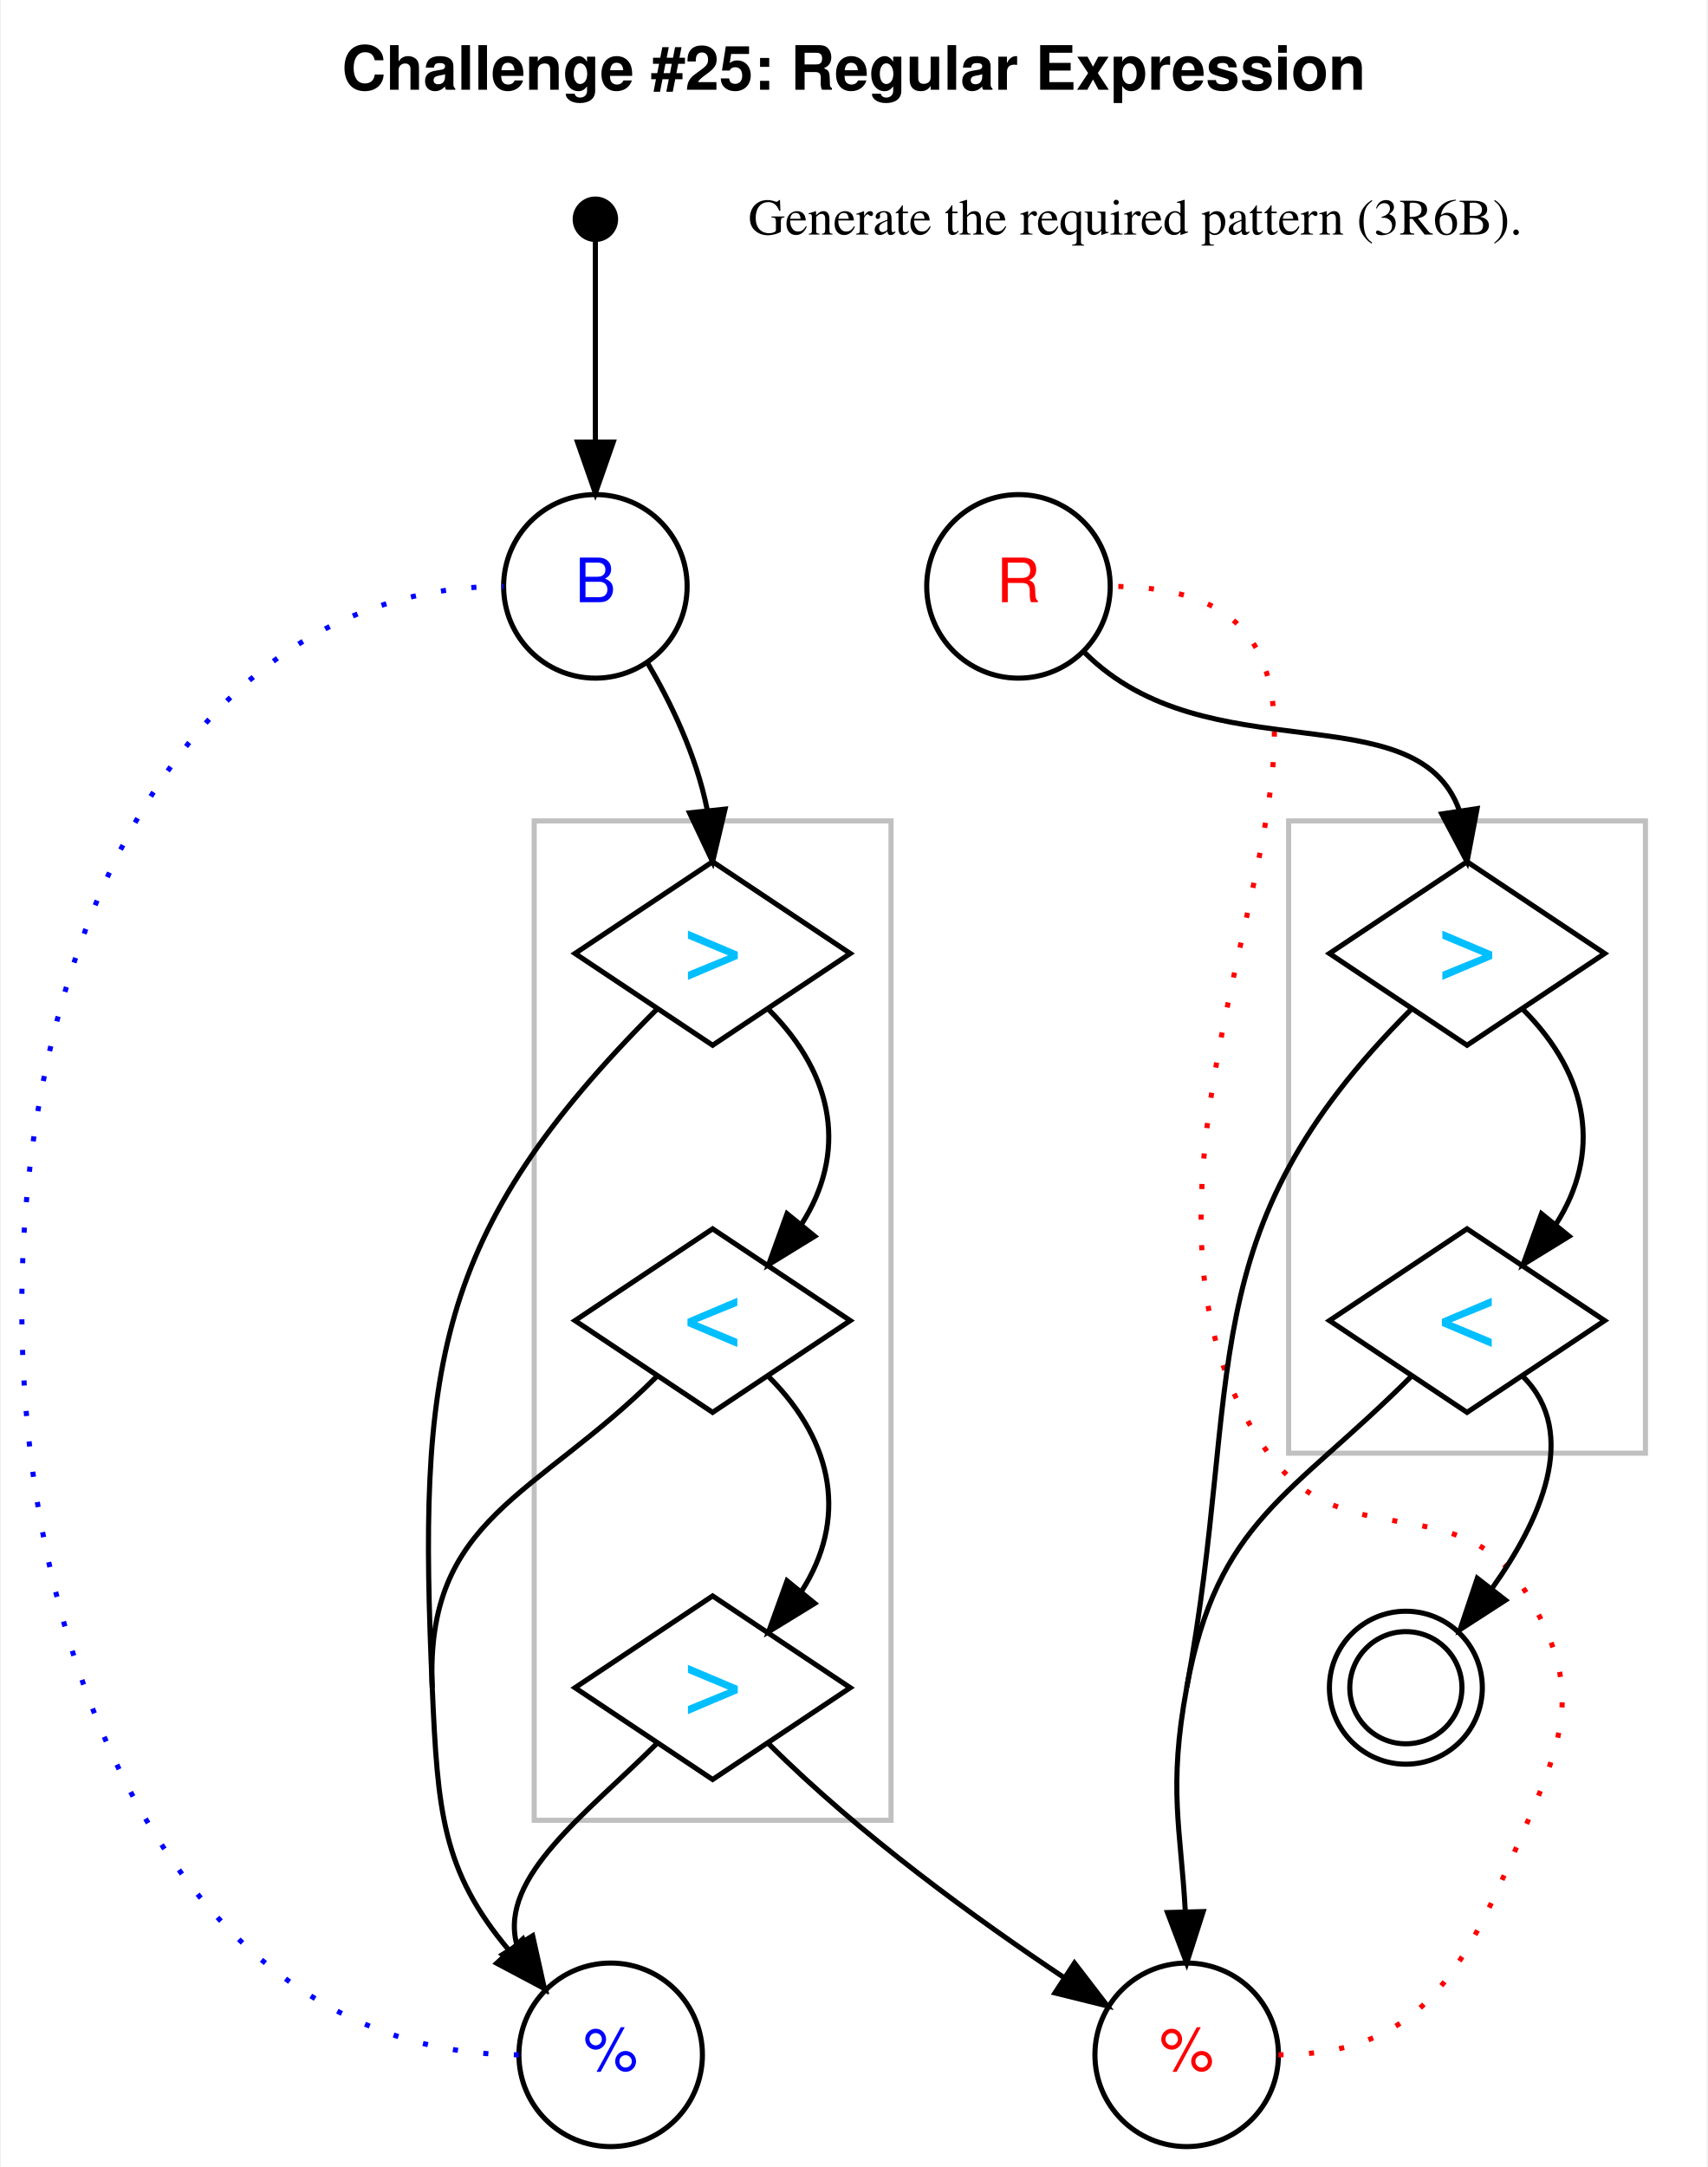
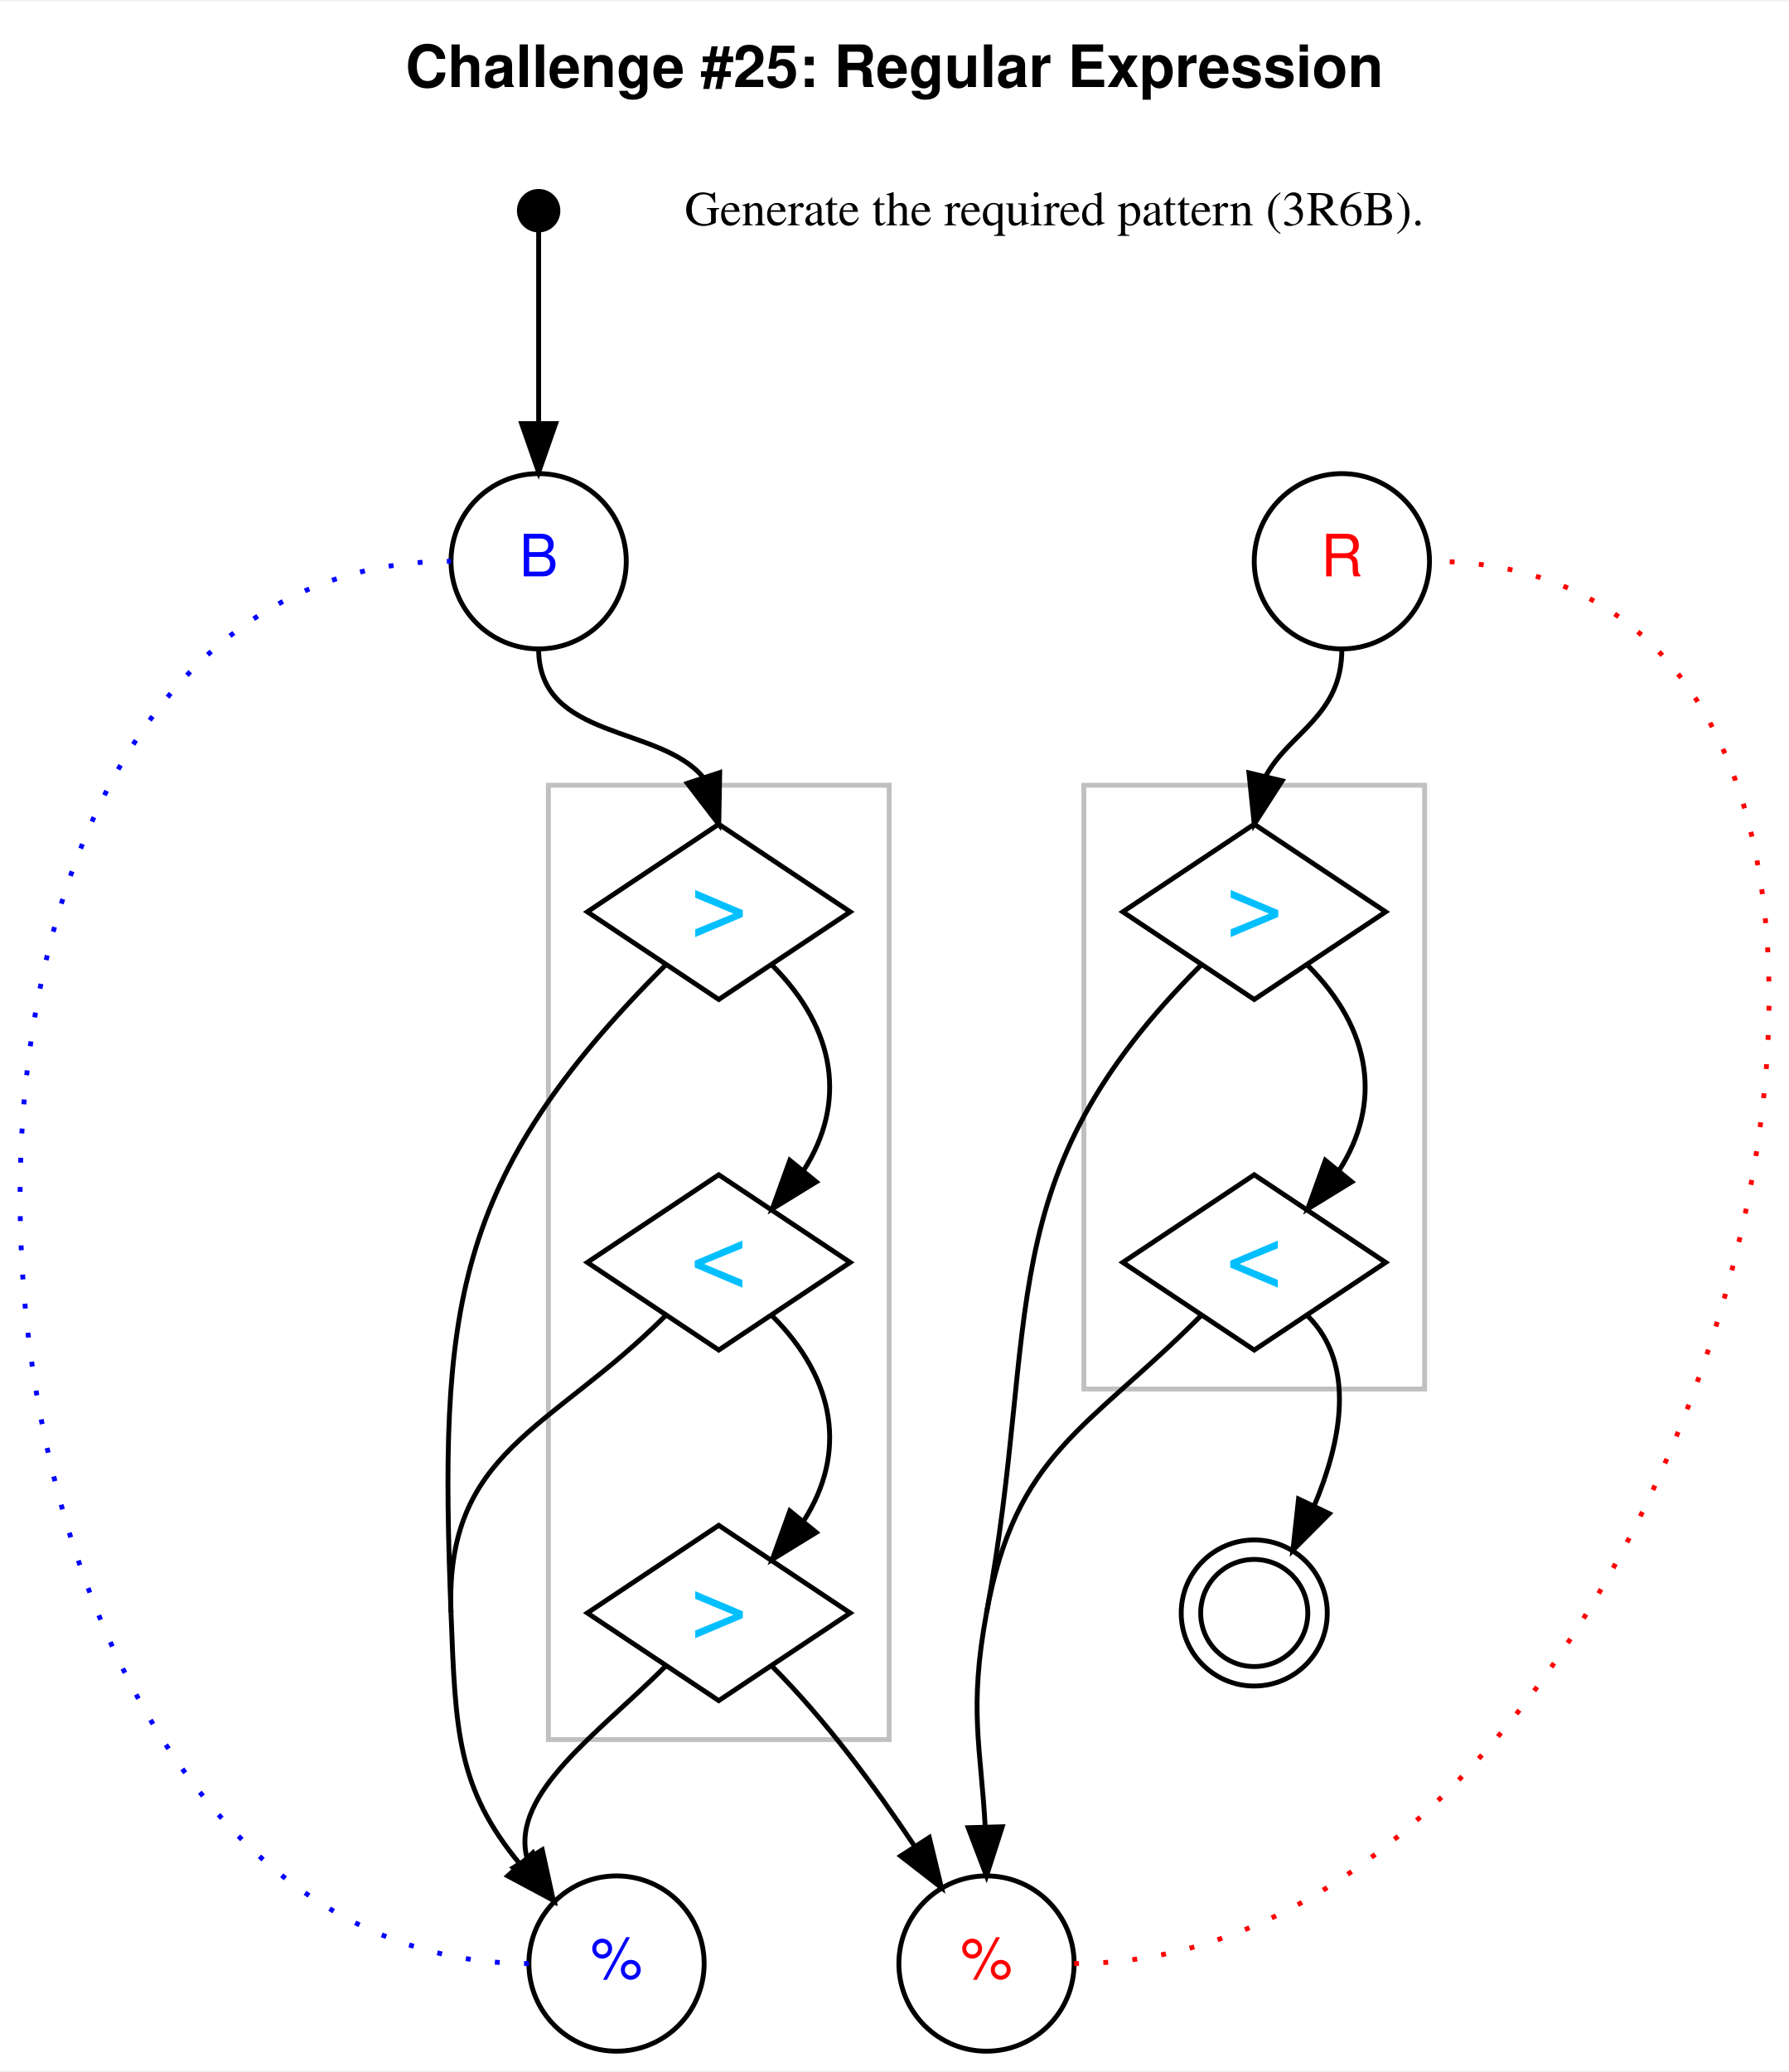
- <svg xmlns="http://www.w3.org/2000/svg" width="335pt" height="425pt" viewBox="0.00 0.00 334.60 425.00">
+ <svg xmlns="http://www.w3.org/2000/svg" width="367pt" height="425pt" viewBox="0.00 0.00 367.47 425.00">
  <g id="graph0" class="graph" transform="scale(1 1) rotate(0) translate(4 421)">
-     <polygon fill="#ffffff" stroke="transparent" points="-4,4 -4,-421 330.599,-421 330.599,4 -4,4" />
-     <text text-anchor="middle" x="163.299" y="-403.4" font-family="Helvetica,sans-Serif" font-weight="bold" font-size="12.00" fill="#000000">Challenge #25: Regular Expression</text>
+     <polygon fill="#ffffff" stroke="transparent" points="-4,4 -4,-421 363.472,-421 363.472,4 -4,4" />
+     <text text-anchor="middle" x="179.736" y="-403.4" font-family="Helvetica,sans-Serif" font-weight="bold" font-size="12.00" fill="#000000">Challenge #25: Regular Expression</text>
    <g id="clust3" class="cluster">
-       <polygon fill="none" stroke="#c0c0c0" points="100.599,-64 100.599,-260 170.599,-260 170.599,-64 100.599,-64" />
+       <polygon fill="none" stroke="#c0c0c0" points="108.648,-64 108.648,-260 178.648,-260 178.648,-64 108.648,-64" />
    </g>
    <g id="clust4" class="cluster">
-       <polygon fill="none" stroke="#c0c0c0" points="248.599,-136 248.599,-260 318.599,-260 318.599,-136 248.599,-136" />
+       <polygon fill="none" stroke="#c0c0c0" points="218.648,-136 218.648,-260 288.648,-260 288.648,-136 218.648,-136" />
    </g>
    <g id="node1" class="node">
-       <ellipse fill="#000000" stroke="#000000" cx="112.599" cy="-378" rx="3.96" ry="3.96" />
+       <ellipse fill="#000000" stroke="#000000" cx="106.648" cy="-378" rx="3.96" ry="3.96" />
    </g>
    <g id="node2" class="node">
-       <ellipse fill="none" stroke="#000000" cx="112.599" cy="-306" rx="18" ry="18" />
-       <text text-anchor="middle" x="112.599" y="-302.9" font-family="Helvetica,sans-Serif" font-size="12.00" fill="#0000ff">B</text>
+       <ellipse fill="none" stroke="#000000" cx="106.648" cy="-306" rx="18" ry="18" />
+       <text text-anchor="middle" x="106.648" y="-302.9" font-family="Helvetica,sans-Serif" font-size="12.00" fill="#0000ff">B</text>
    </g>
    <g id="edge1" class="edge">
-       <path fill="none" stroke="#000000" d="M112.599,-373.712C112.599,-366.062 112.599,-349.472 112.599,-334.629" />
-       <polygon fill="#000000" stroke="#000000" points="116.099,-334.282 112.599,-324.282 109.099,-334.282 116.099,-334.282" />
+       <path fill="none" stroke="#000000" d="M106.648,-373.712C106.648,-366.062 106.648,-349.472 106.648,-334.629" />
+       <polygon fill="#000000" stroke="#000000" points="110.148,-334.282 106.648,-324.282 103.148,-334.282 110.148,-334.282" />
    </g>
    <g id="node7" class="node">
-       <polygon fill="none" stroke="#000000" points="135.599,-252 108.599,-234 135.599,-216 162.599,-234 135.599,-252" />
-       <text text-anchor="middle" x="135.599" y="-229" font-family="Helvetica,sans-Serif" font-size="20.00" fill="#00bfff">&gt;</text>
+       <polygon fill="none" stroke="#000000" points="143.648,-252 116.648,-234 143.648,-216 170.648,-234 143.648,-252" />
+       <text text-anchor="middle" x="143.648" y="-229" font-family="Helvetica,sans-Serif" font-size="20.00" fill="#00bfff">&gt;</text>
    </g>
    <g id="edge2" class="edge">
-       <path fill="none" stroke="#000000" d="M122.754,-291.121C127.423,-283.19 132.392,-272.889 134.525,-262.244" />
-       <polygon fill="#000000" stroke="#000000" points="138.037,-262.31 135.599,-252 131.076,-261.581 138.037,-262.31" />
+       <path fill="none" stroke="#000000" d="M106.648,-288C106.648,-269.179 131.546,-272.45 140.493,-261.569" />
+       <polygon fill="#000000" stroke="#000000" points="143.841,-262.593 143.648,-252 137.193,-260.401 143.841,-262.593" />
    </g>
    <g id="node3" class="node">
-       <ellipse fill="none" stroke="#000000" cx="115.599" cy="-18" rx="18" ry="18" />
-       <text text-anchor="middle" x="115.599" y="-14.9" font-family="Helvetica,sans-Serif" font-size="12.00" fill="#0000ff">%</text>
+       <ellipse fill="none" stroke="#000000" cx="122.648" cy="-18" rx="18" ry="18" />
+       <text text-anchor="middle" x="122.648" y="-14.9" font-family="Helvetica,sans-Serif" font-size="12.00" fill="#0000ff">%</text>
    </g>
    <g id="edge15" class="edge">
-       <path fill="none" stroke="#0000ff" stroke-dasharray="1,5" d="M97.599,-18C-30.408,-18 -33.408,-306 94.599,-306" />
+       <path fill="none" stroke="#0000ff" stroke-dasharray="1,5" d="M104.648,-18C-23.549,-18 -39.549,-306 88.648,-306" />
    </g>
    <g id="node5" class="node">
-       <ellipse fill="none" stroke="#000000" cx="228.599" cy="-18" rx="18" ry="18" />
-       <text text-anchor="middle" x="228.599" y="-14.9" font-family="Helvetica,sans-Serif" font-size="12.00" fill="#ff0000">%</text>
+       <ellipse fill="none" stroke="#000000" cx="198.648" cy="-18" rx="18" ry="18" />
+       <text text-anchor="middle" x="198.648" y="-14.9" font-family="Helvetica,sans-Serif" font-size="12.00" fill="#ff0000">%</text>
    </g>
    <g id="node4" class="node">
-       <ellipse fill="none" stroke="#000000" cx="195.599" cy="-306" rx="18" ry="18" />
-       <text text-anchor="middle" x="195.599" y="-302.9" font-family="Helvetica,sans-Serif" font-size="12.00" fill="#ff0000">R</text>
+       <ellipse fill="none" stroke="#000000" cx="271.648" cy="-306" rx="18" ry="18" />
+       <text text-anchor="middle" x="271.648" y="-302.9" font-family="Helvetica,sans-Serif" font-size="12.00" fill="#ff0000">R</text>
    </g>
    <g id="node10" class="node">
-       <polygon fill="none" stroke="#000000" points="283.599,-252 256.599,-234 283.599,-216 310.599,-234 283.599,-252" />
-       <text text-anchor="middle" x="283.599" y="-229" font-family="Helvetica,sans-Serif" font-size="20.00" fill="#00bfff">&gt;</text>
+       <polygon fill="none" stroke="#000000" points="253.648,-252 226.648,-234 253.648,-216 280.648,-234 253.648,-252" />
+       <text text-anchor="middle" x="253.648" y="-229" font-family="Helvetica,sans-Serif" font-size="20.00" fill="#00bfff">&gt;</text>
    </g>
    <g id="edge3" class="edge">
-       <path fill="none" stroke="#000000" d="M208.599,-293C232.628,-268.971 273.682,-285.522 282.074,-262.088" />
-       <polygon fill="#000000" stroke="#000000" points="285.565,-262.411 283.599,-252 278.644,-261.365 285.565,-262.411" />
+       <path fill="none" stroke="#000000" d="M271.648,-288C271.648,-274.164 260.88,-270.896 256.001,-261.849" />
+       <polygon fill="#000000" stroke="#000000" points="259.376,-260.913 253.648,-252 252.568,-262.54 259.376,-260.913" />
    </g>
    <g id="edge16" class="edge">
-       <path fill="none" stroke="#ff0000" stroke-dasharray="1,5" d="M246.599,-18C276.469,-18 283.734,-36.587 295.599,-64 303.367,-81.947 305.558,-91.171 295.599,-108 282.43,-130.253 259.719,-115.023 244.599,-136 199.691,-198.304 290.4,-306 213.599,-306" />
+       <path fill="none" stroke="#ff0000" stroke-dasharray="1,5" d="M216.648,-18C348.696,-18 421.696,-306 289.648,-306" />
    </g>
    <g id="node6" class="node">
-       <text text-anchor="start" x="142.599" y="-375" font-family="Times" font-size="10.00" fill="#000000">Generate the required pattern (3R6B).</text>
+       <text text-anchor="start" x="136.648" y="-375" font-family="Times" font-size="10.00" fill="#000000">Generate the required pattern (3R6B).</text>
+     </g>
+     <g id="edge5" class="edge">
+       <path fill="none" stroke="#000000" d="M88.648,-90C89.569,-65.88 89.884,-54.025 102.787,-38.467" />
+       <polygon fill="#000000" stroke="#000000" points="105.459,-40.731 109.648,-31 100.305,-35.995 105.459,-40.731" />
+       <path fill="none" stroke="#000000" d="M132.648,-223C88.622,-178.974 86.272,-152.216 88.648,-90" />
+     </g>
+     <g id="node8" class="node">
+       <polygon fill="none" stroke="#000000" points="143.648,-180 116.648,-162 143.648,-144 170.648,-162 143.648,-180" />
+       <text text-anchor="middle" x="143.648" y="-157" font-family="Helvetica,sans-Serif" font-size="20.00" fill="#00bfff">&lt;</text>
+     </g>
+     <g id="edge4" class="edge">
+       <path fill="none" stroke="#000000" d="M154.648,-223C167.784,-209.864 169.939,-194.731 161.113,-180.94" />
+       <polygon fill="#000000" stroke="#000000" points="163.676,-178.544 154.648,-173 158.248,-182.964 163.676,-178.544" />
+     </g>
+     <g id="edge7" class="edge">
+       <path fill="none" stroke="#000000" d="M132.648,-151C109.011,-127.363 87.373,-123.404 88.648,-90" />
+     </g>
+     <g id="node9" class="node">
+       <polygon fill="none" stroke="#000000" points="143.648,-108 116.648,-90 143.648,-72 170.648,-90 143.648,-108" />
+       <text text-anchor="middle" x="143.648" y="-85" font-family="Helvetica,sans-Serif" font-size="20.00" fill="#00bfff">&gt;</text>
    </g>
    <g id="edge6" class="edge">
-       <path fill="none" stroke="#000000" d="M80.599,-90C81.662,-65.754 82.544,-54.072 95.665,-38.492" />
-       <polygon fill="#000000" stroke="#000000" points="98.375,-40.716 102.599,-31 93.238,-35.962 98.375,-40.716" />
-       <path fill="none" stroke="#000000" d="M124.599,-223C80.573,-178.974 77.872,-152.202 80.599,-90" />
-     </g>
-     <g id="node8" class="node">
-       <polygon fill="none" stroke="#000000" points="135.599,-180 108.599,-162 135.599,-144 162.599,-162 135.599,-180" />
-       <text text-anchor="middle" x="135.599" y="-157" font-family="Helvetica,sans-Serif" font-size="20.00" fill="#00bfff">&lt;</text>
-     </g>
-     <g id="edge4" class="edge">
-       <path fill="none" stroke="#000000" d="M146.599,-223C159.734,-209.864 161.889,-194.731 153.064,-180.94" />
-       <polygon fill="#000000" stroke="#000000" points="155.627,-178.544 146.599,-173 150.199,-182.964 155.627,-178.544" />
-     </g>
-     <g id="edge7" class="edge">
-       <path fill="none" stroke="#000000" d="M124.599,-151C100.962,-127.363 79.135,-123.396 80.599,-90" />
-     </g>
-     <g id="node9" class="node">
-       <polygon fill="none" stroke="#000000" points="135.599,-108 108.599,-90 135.599,-72 162.599,-90 135.599,-108" />
-       <text text-anchor="middle" x="135.599" y="-85" font-family="Helvetica,sans-Serif" font-size="20.00" fill="#00bfff">&gt;</text>
-     </g>
-     <g id="edge5" class="edge">
-       <path fill="none" stroke="#000000" d="M146.599,-151C159.734,-137.864 161.889,-122.731 153.064,-108.94" />
-       <polygon fill="#000000" stroke="#000000" points="155.627,-106.544 146.599,-101 150.199,-110.964 155.627,-106.544" />
+       <path fill="none" stroke="#000000" d="M154.648,-151C167.784,-137.864 169.939,-122.731 161.113,-108.94" />
+       <polygon fill="#000000" stroke="#000000" points="163.676,-106.544 154.648,-101 158.248,-110.964 163.676,-106.544" />
    </g>
    <g id="edge8" class="edge">
-       <path fill="none" stroke="#000000" d="M124.599,-79C110.987,-65.388 93.737,-52.975 97.137,-39.793" />
-       <polygon fill="#000000" stroke="#000000" points="100.295,-41.341 102.599,-31 94.349,-37.648 100.295,-41.341" />
+       <path fill="none" stroke="#000000" d="M132.648,-79C118.926,-65.278 100.984,-53.025 104.212,-39.831" />
+       <polygon fill="#000000" stroke="#000000" points="107.387,-41.351 109.648,-31 101.425,-37.681 107.387,-41.351" />
    </g>
    <g id="edge9" class="edge">
-       <path fill="none" stroke="#000000" d="M146.599,-79C164.334,-61.265 187.486,-44.516 204.664,-33.072" />
-       <polygon fill="#000000" stroke="#000000" points="206.588,-35.996 213.043,-27.595 202.758,-30.137 206.588,-35.996" />
+       <path fill="none" stroke="#000000" d="M154.648,-79C165.685,-67.963 176.007,-53.934 183.877,-42.114" />
+       <polygon fill="#000000" stroke="#000000" points="186.897,-43.889 189.388,-33.59 181.019,-40.088 186.897,-43.889" />
    </g>
    <g id="edge11" class="edge">
-       <path fill="none" stroke="#000000" d="M228.599,-90C224.925,-70.086 227.451,-62.419 228.33,-46.094" />
-       <polygon fill="#000000" stroke="#000000" points="231.831,-46.09 228.599,-36 224.834,-45.903 231.831,-46.09" />
-       <path fill="none" stroke="#000000" d="M272.599,-223C228.573,-178.974 239.894,-151.229 228.599,-90" />
+       <path fill="none" stroke="#000000" d="M198.648,-90C194.974,-70.086 197.5,-62.419 198.379,-46.094" />
+       <polygon fill="#000000" stroke="#000000" points="201.88,-46.09 198.648,-36 194.883,-45.903 201.88,-46.09" />
+       <path fill="none" stroke="#000000" d="M242.648,-223C198.622,-178.974 209.943,-151.229 198.648,-90" />
    </g>
    <g id="node11" class="node">
-       <polygon fill="none" stroke="#000000" points="283.599,-180 256.599,-162 283.599,-144 310.599,-162 283.599,-180" />
-       <text text-anchor="middle" x="283.599" y="-157" font-family="Helvetica,sans-Serif" font-size="20.00" fill="#00bfff">&lt;</text>
+       <polygon fill="none" stroke="#000000" points="253.648,-180 226.648,-162 253.648,-144 280.648,-162 253.648,-180" />
+       <text text-anchor="middle" x="253.648" y="-157" font-family="Helvetica,sans-Serif" font-size="20.00" fill="#00bfff">&lt;</text>
    </g>
    <g id="edge10" class="edge">
-       <path fill="none" stroke="#000000" d="M294.599,-223C307.734,-209.864 309.889,-194.731 301.064,-180.94" />
-       <polygon fill="#000000" stroke="#000000" points="303.627,-178.544 294.599,-173 298.199,-182.964 303.627,-178.544" />
+       <path fill="none" stroke="#000000" d="M264.648,-223C277.784,-209.864 279.939,-194.731 271.113,-180.94" />
+       <polygon fill="#000000" stroke="#000000" points="273.676,-178.544 264.648,-173 268.248,-182.964 273.676,-178.544" />
    </g>
    <g id="edge13" class="edge">
-       <path fill="none" stroke="#000000" d="M272.599,-151C248.962,-127.363 234.663,-122.873 228.599,-90" />
+       <path fill="none" stroke="#000000" d="M242.648,-151C219.011,-127.363 204.712,-122.873 198.648,-90" />
    </g>
    <g id="node12" class="node">
-       <ellipse fill="none" stroke="#000000" cx="271.599" cy="-90" rx="11" ry="11" />
-       <ellipse fill="none" stroke="#000000" cx="271.599" cy="-90" rx="15" ry="15" />
+       <ellipse fill="none" stroke="#000000" cx="253.648" cy="-90" rx="11" ry="11" />
+       <ellipse fill="none" stroke="#000000" cx="253.648" cy="-90" rx="15" ry="15" />
    </g>
    <g id="edge12" class="edge">
-       <path fill="none" stroke="#000000" d="M294.599,-151C305.76,-139.839 297.936,-122.737 288.499,-109.478" />
-       <polygon fill="#000000" stroke="#000000" points="291.143,-107.176 282.248,-101.421 285.613,-111.467 291.143,-107.176" />
+       <path fill="none" stroke="#000000" d="M264.648,-151C274.653,-140.995 271.479,-125.176 266.024,-112.154" />
+       <polygon fill="#000000" stroke="#000000" points="269.062,-110.394 261.589,-102.884 262.748,-113.416 269.062,-110.394" />
    </g>
  </g>
</svg>
